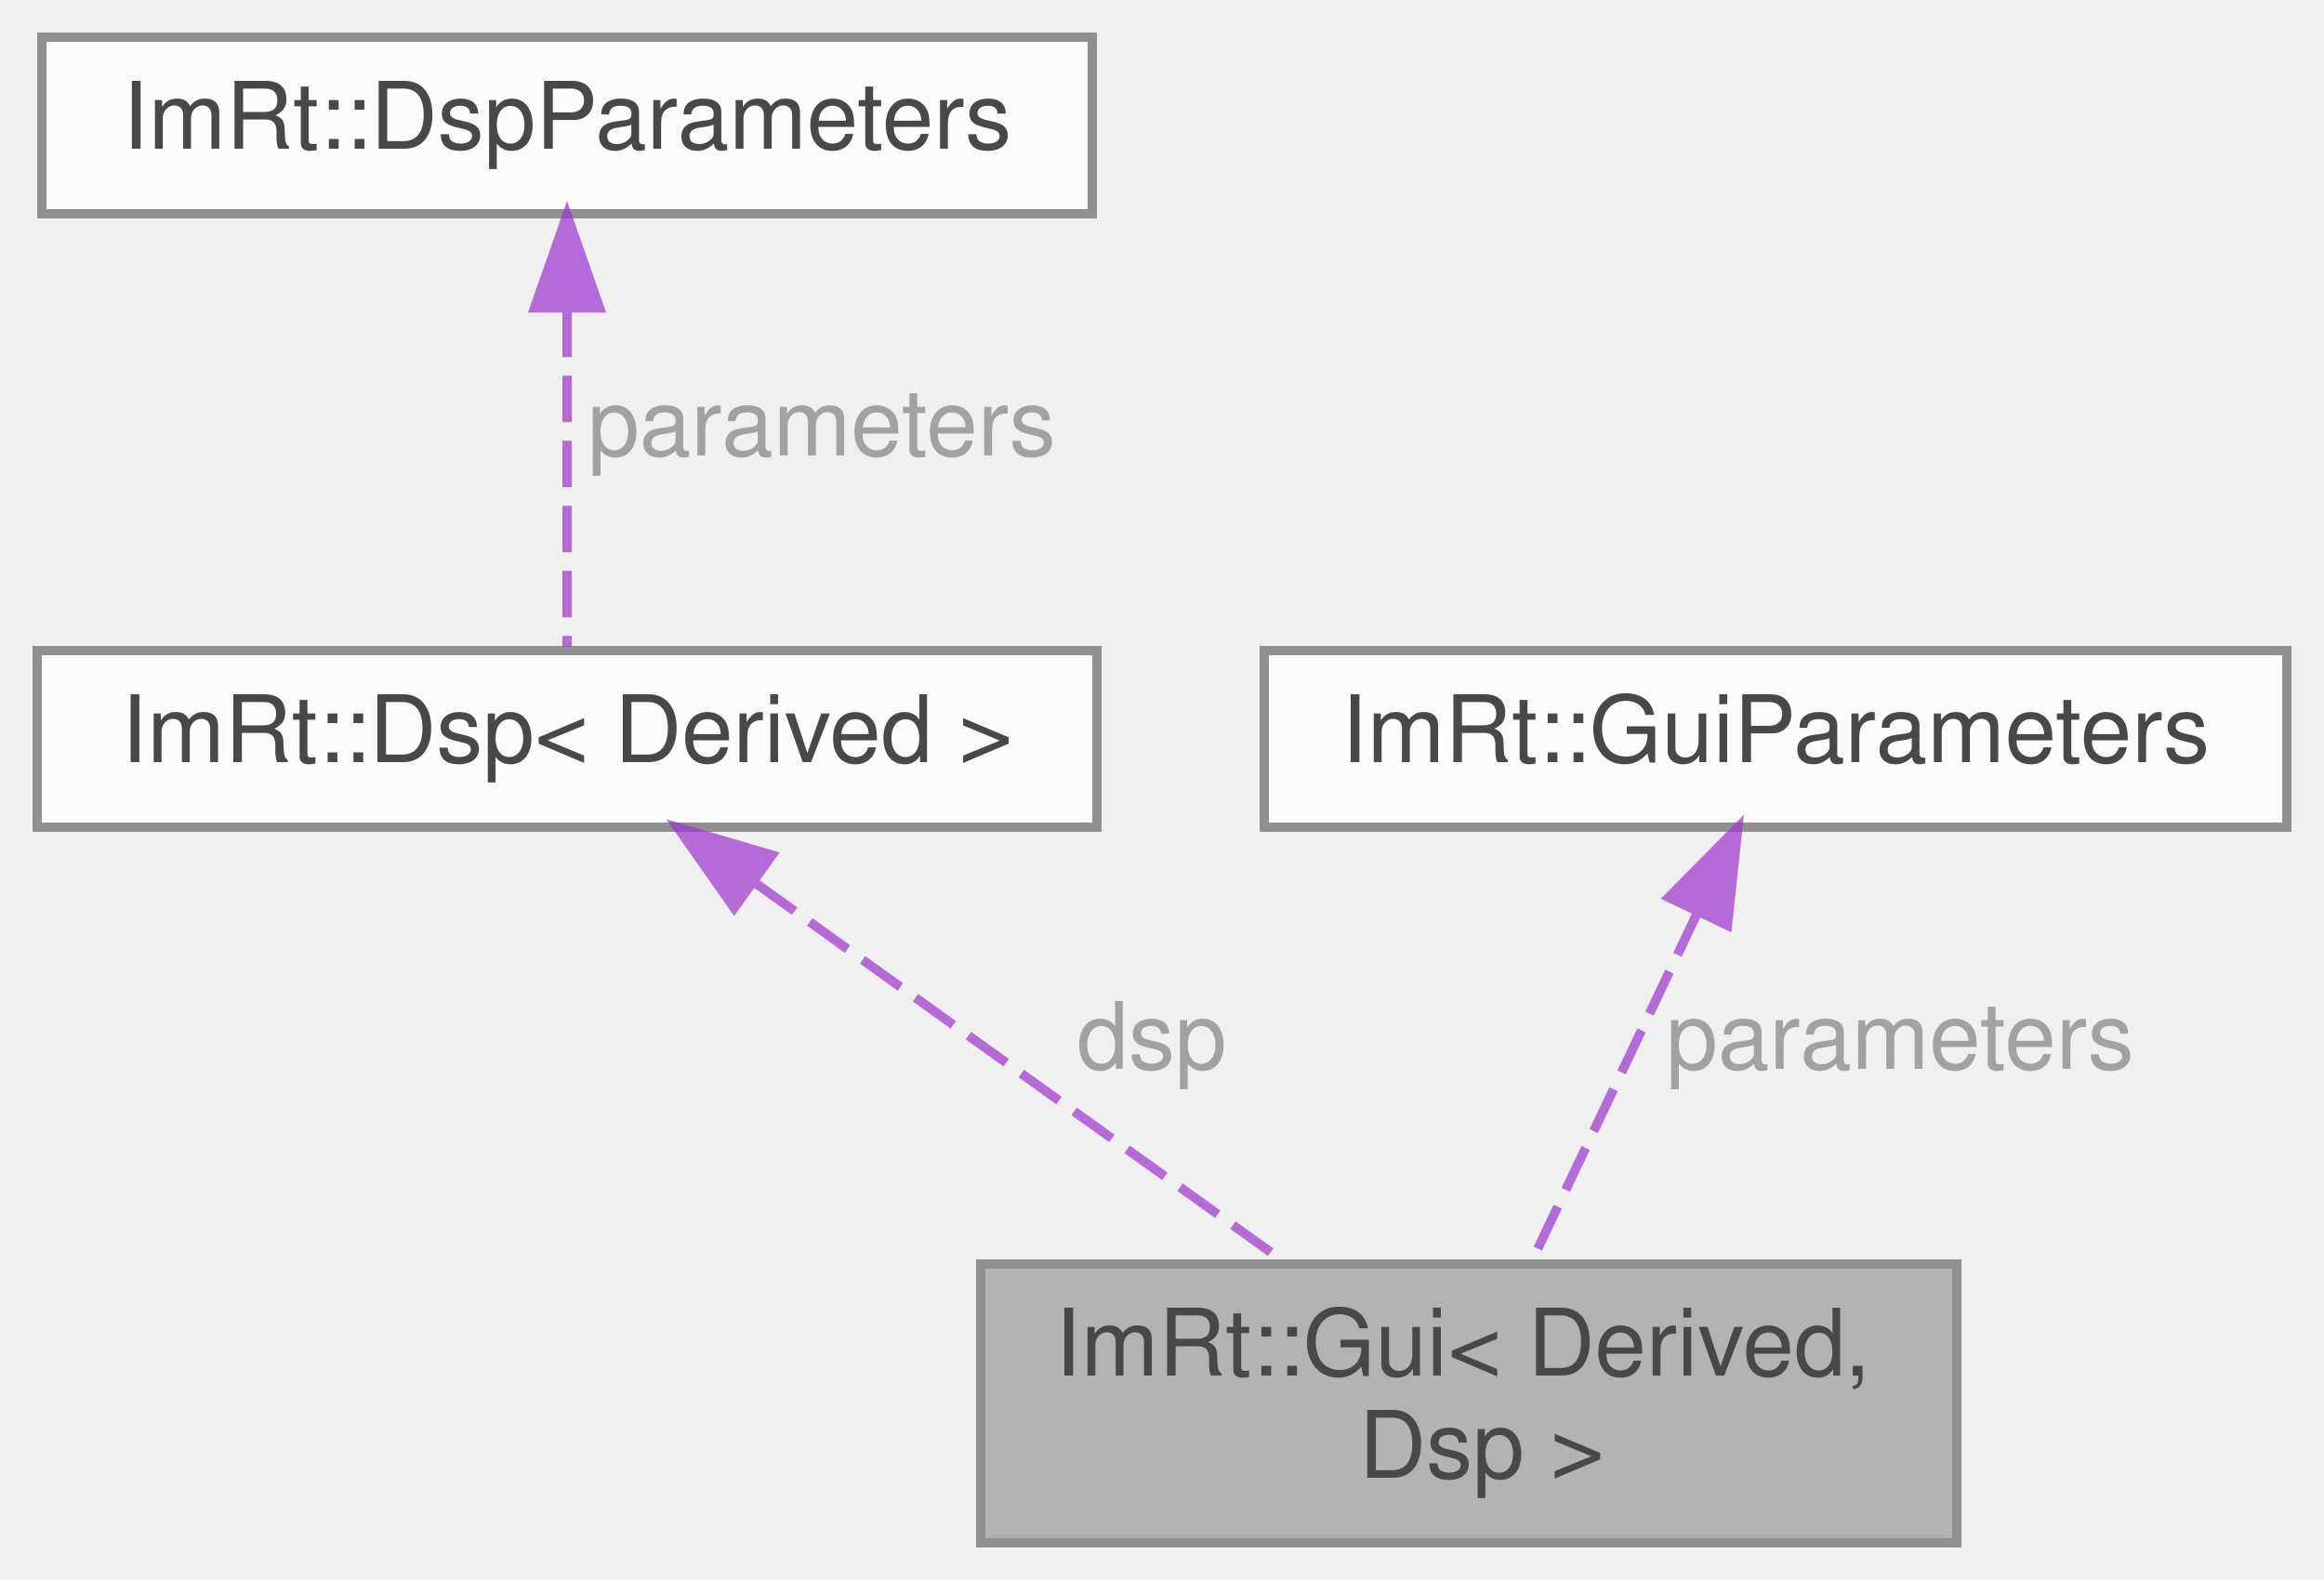
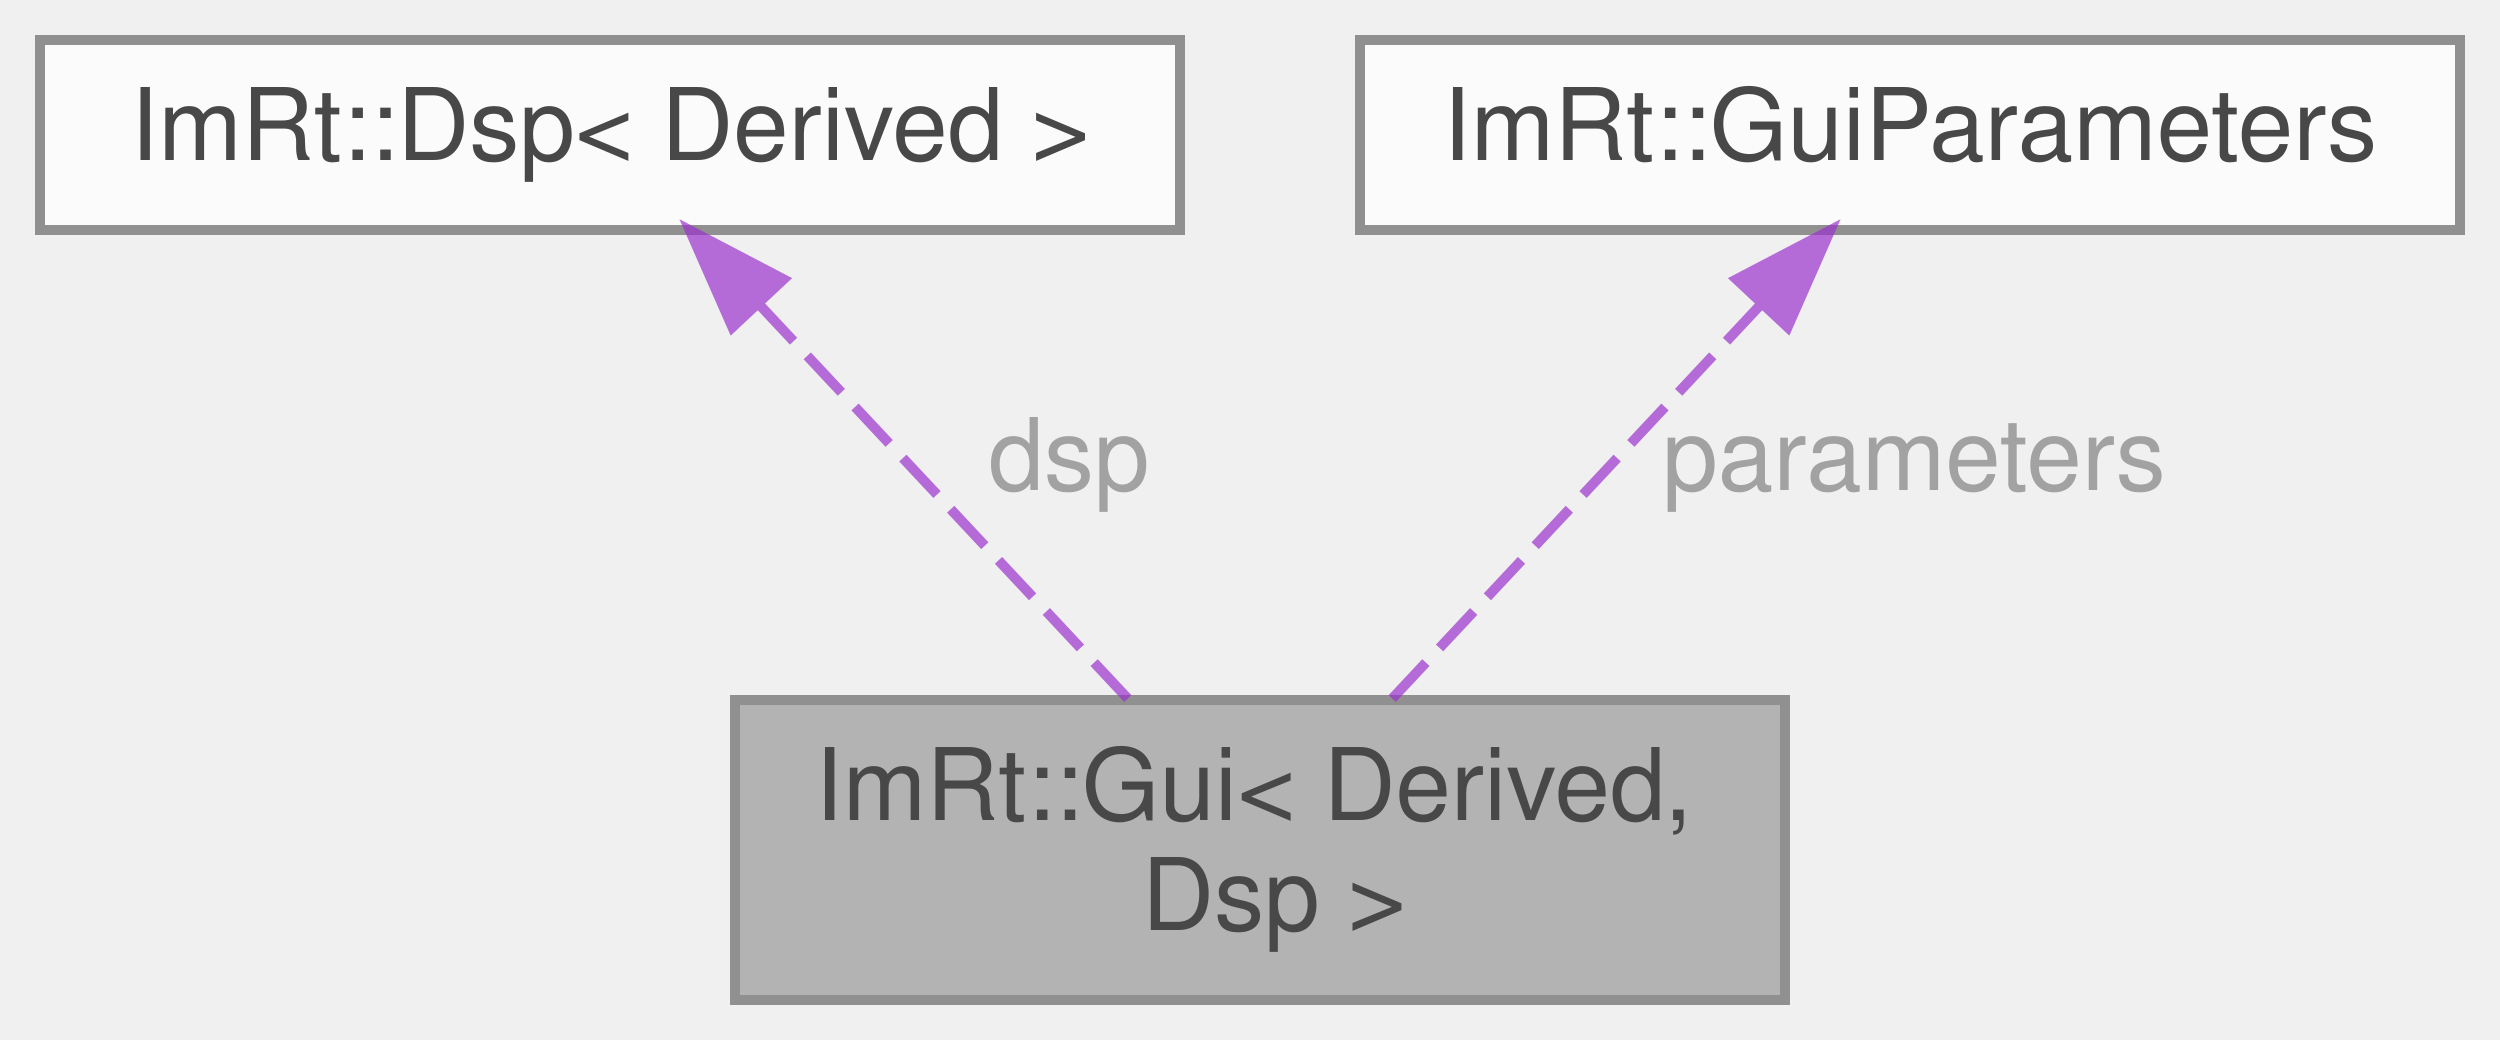
- <svg xmlns="http://www.w3.org/2000/svg" xmlns:xlink="http://www.w3.org/1999/xlink" width="250pt" height="170pt" viewBox="0.00 0.00 250.00 170.00">
+ <svg xmlns="http://www.w3.org/2000/svg" xmlns:xlink="http://www.w3.org/1999/xlink" width="250pt" height="104pt" viewBox="0.00 0.00 250.00 104.00">
  <svg id="main" version="1.1" xml:space="preserve">
    <style type="text/css">
.node, .edge {opacity: 0.7;}
.node.selected, .edge.selected {opacity: 1;}
.edge:hover path { stroke: red; }
.edge:hover polygon { stroke: red; fill: red; }
</style>
    <svg id="graph" class="graph">
-       <g id="graph0" class="graph" transform="scale(1 1) rotate(0) translate(4 166)">
+       <g id="graph0" class="graph" transform="scale(1 1) rotate(0) translate(4 100)">
        <g id="Node000001" class="node">
          <g id="a_Node000001">
            <a xlink:title=" ">
-               <polygon fill="#999999" stroke="#666666" points="206.5,-30 101.5,-30 101.5,0 206.5,0 206.5,-30" />
-               <text text-anchor="start" x="109.5" y="-18" font-family="Helvetica,sans-Serif" font-size="10.00">ImRt::Gui&lt; Derived,</text>
-               <text text-anchor="middle" x="154" y="-7" font-family="Helvetica,sans-Serif" font-size="10.00"> Dsp &gt;</text>
+               <polygon fill="#999999" stroke="#666666" points="174.5,-30 69.5,-30 69.5,0 174.5,0 174.5,-30" />
+               <text text-anchor="start" x="77.5" y="-18" font-family="Helvetica,sans-Serif" font-size="10.00">ImRt::Gui&lt; Derived,</text>
+               <text text-anchor="middle" x="122" y="-7" font-family="Helvetica,sans-Serif" font-size="10.00"> Dsp &gt;</text>
            </a>
          </g>
        </g>
        <g id="Node000002" class="node">
          <g id="a_Node000002">
            <a xlink:href="classImRt_1_1Dsp.html" target="_top" xlink:title="Digital signal processor (DSP) template class to inherit from.">
              <polygon fill="white" stroke="#666666" points="114,-96 0,-96 0,-77 114,-77 114,-96" />
              <text text-anchor="middle" x="57" y="-84" font-family="Helvetica,sans-Serif" font-size="10.00">ImRt::Dsp&lt; Derived &gt;</text>
            </a>
          </g>
        </g>
        <g id="edge1_Node000001_Node000002" class="edge">
          <g id="a_edge1_Node000001_Node000002">
            <a xlink:title=" ">
-               <path fill="none" stroke="#9a32cd" stroke-dasharray="5,2" d="M77.41,-70.88C94.15,-58.88 117.71,-42 134.27,-30.14" />
-               <polygon fill="#9a32cd" stroke="#9a32cd" points="74.98,-68.31 68.89,-76.98 79.06,-74 74.98,-68.31" />
+               <path fill="none" stroke="#9a32cd" stroke-dasharray="5,2" d="M71.94,-69.53C83.06,-57.64 98.09,-41.56 108.78,-30.14" />
+               <polygon fill="#9a32cd" stroke="#9a32cd" points="69.24,-67.28 64.97,-76.98 74.36,-72.07 69.24,-67.28" />
            </a>
          </g>
-           <text text-anchor="middle" x="118.5" y="-51" font-family="Helvetica,sans-Serif" font-size="10.00" fill="grey"> dsp</text>
+           <text text-anchor="middle" x="101.5" y="-51" font-family="Helvetica,sans-Serif" font-size="10.00" fill="grey"> dsp</text>
        </g>
        <g id="Node000003" class="node">
          <g id="a_Node000003">
-             <a xlink:href="classImRt_1_1DspParameters.html" target="_top" xlink:title="A collection of DspParameter objects that typically is owned by the Dsp&lt;&gt; object.">
-               <polygon fill="white" stroke="#666666" points="113.5,-162 0.5,-162 0.5,-143 113.5,-143 113.5,-162" />
-               <text text-anchor="middle" x="57" y="-150" font-family="Helvetica,sans-Serif" font-size="10.00">ImRt::DspParameters</text>
-             </a>
-           </g>
-         </g>
-         <g id="edge2_Node000002_Node000003" class="edge">
-           <g id="a_edge2_Node000002_Node000003">
-             <a xlink:title=" ">
-               <path fill="none" stroke="#9a32cd" stroke-dasharray="5,2" d="M57,-132.58C57,-120.63 57,-105.72 57,-96.41" />
-               <polygon fill="#9a32cd" stroke="#9a32cd" points="53.5,-132.87 57,-142.87 60.5,-132.87 53.5,-132.87" />
-             </a>
-           </g>
-           <text text-anchor="middle" x="83" y="-117" font-family="Helvetica,sans-Serif" font-size="10.00" fill="grey"> parameters</text>
-         </g>
-         <g id="Node000004" class="node">
-           <g id="a_Node000004">
            <a xlink:href="classImRt_1_1GuiParameters.html" target="_top" xlink:title="A collection of GuiParameter objects that is typically owned by the Gui&lt;&gt; object.">
              <polygon fill="white" stroke="#666666" points="242,-96 132,-96 132,-77 242,-77 242,-96" />
              <text text-anchor="middle" x="187" y="-84" font-family="Helvetica,sans-Serif" font-size="10.00">ImRt::GuiParameters</text>
            </a>
          </g>
        </g>
-         <g id="edge3_Node000001_Node000004" class="edge">
-           <g id="a_edge3_Node000001_Node000004">
+         <g id="edge2_Node000001_Node000003" class="edge">
+           <g id="a_edge2_Node000001_Node000003">
            <a xlink:title=" ">
-               <path fill="none" stroke="#9a32cd" stroke-dasharray="5,2" d="M178.59,-67.78C173.04,-56.1 165.88,-41.01 160.71,-30.14" />
-               <polygon fill="#9a32cd" stroke="#9a32cd" points="175.5,-69.45 182.95,-76.98 181.83,-66.44 175.5,-69.45" />
+               <path fill="none" stroke="#9a32cd" stroke-dasharray="5,2" d="M172.06,-69.53C160.94,-57.64 145.91,-41.56 135.22,-30.14" />
+               <polygon fill="#9a32cd" stroke="#9a32cd" points="169.64,-72.07 179.03,-76.98 174.76,-67.28 169.64,-72.07" />
            </a>
          </g>
-           <text text-anchor="middle" x="199" y="-51" font-family="Helvetica,sans-Serif" font-size="10.00" fill="grey"> parameters</text>
+           <text text-anchor="middle" x="186" y="-51" font-family="Helvetica,sans-Serif" font-size="10.00" fill="grey"> parameters</text>
        </g>
      </g>
    </svg>
  </svg>
  <style type="text/css">

[data-mouse-over-selected='false'] { opacity: 0.7; }
[data-mouse-over-selected='true']  { opacity: 1.0; }

</style>
</svg>
